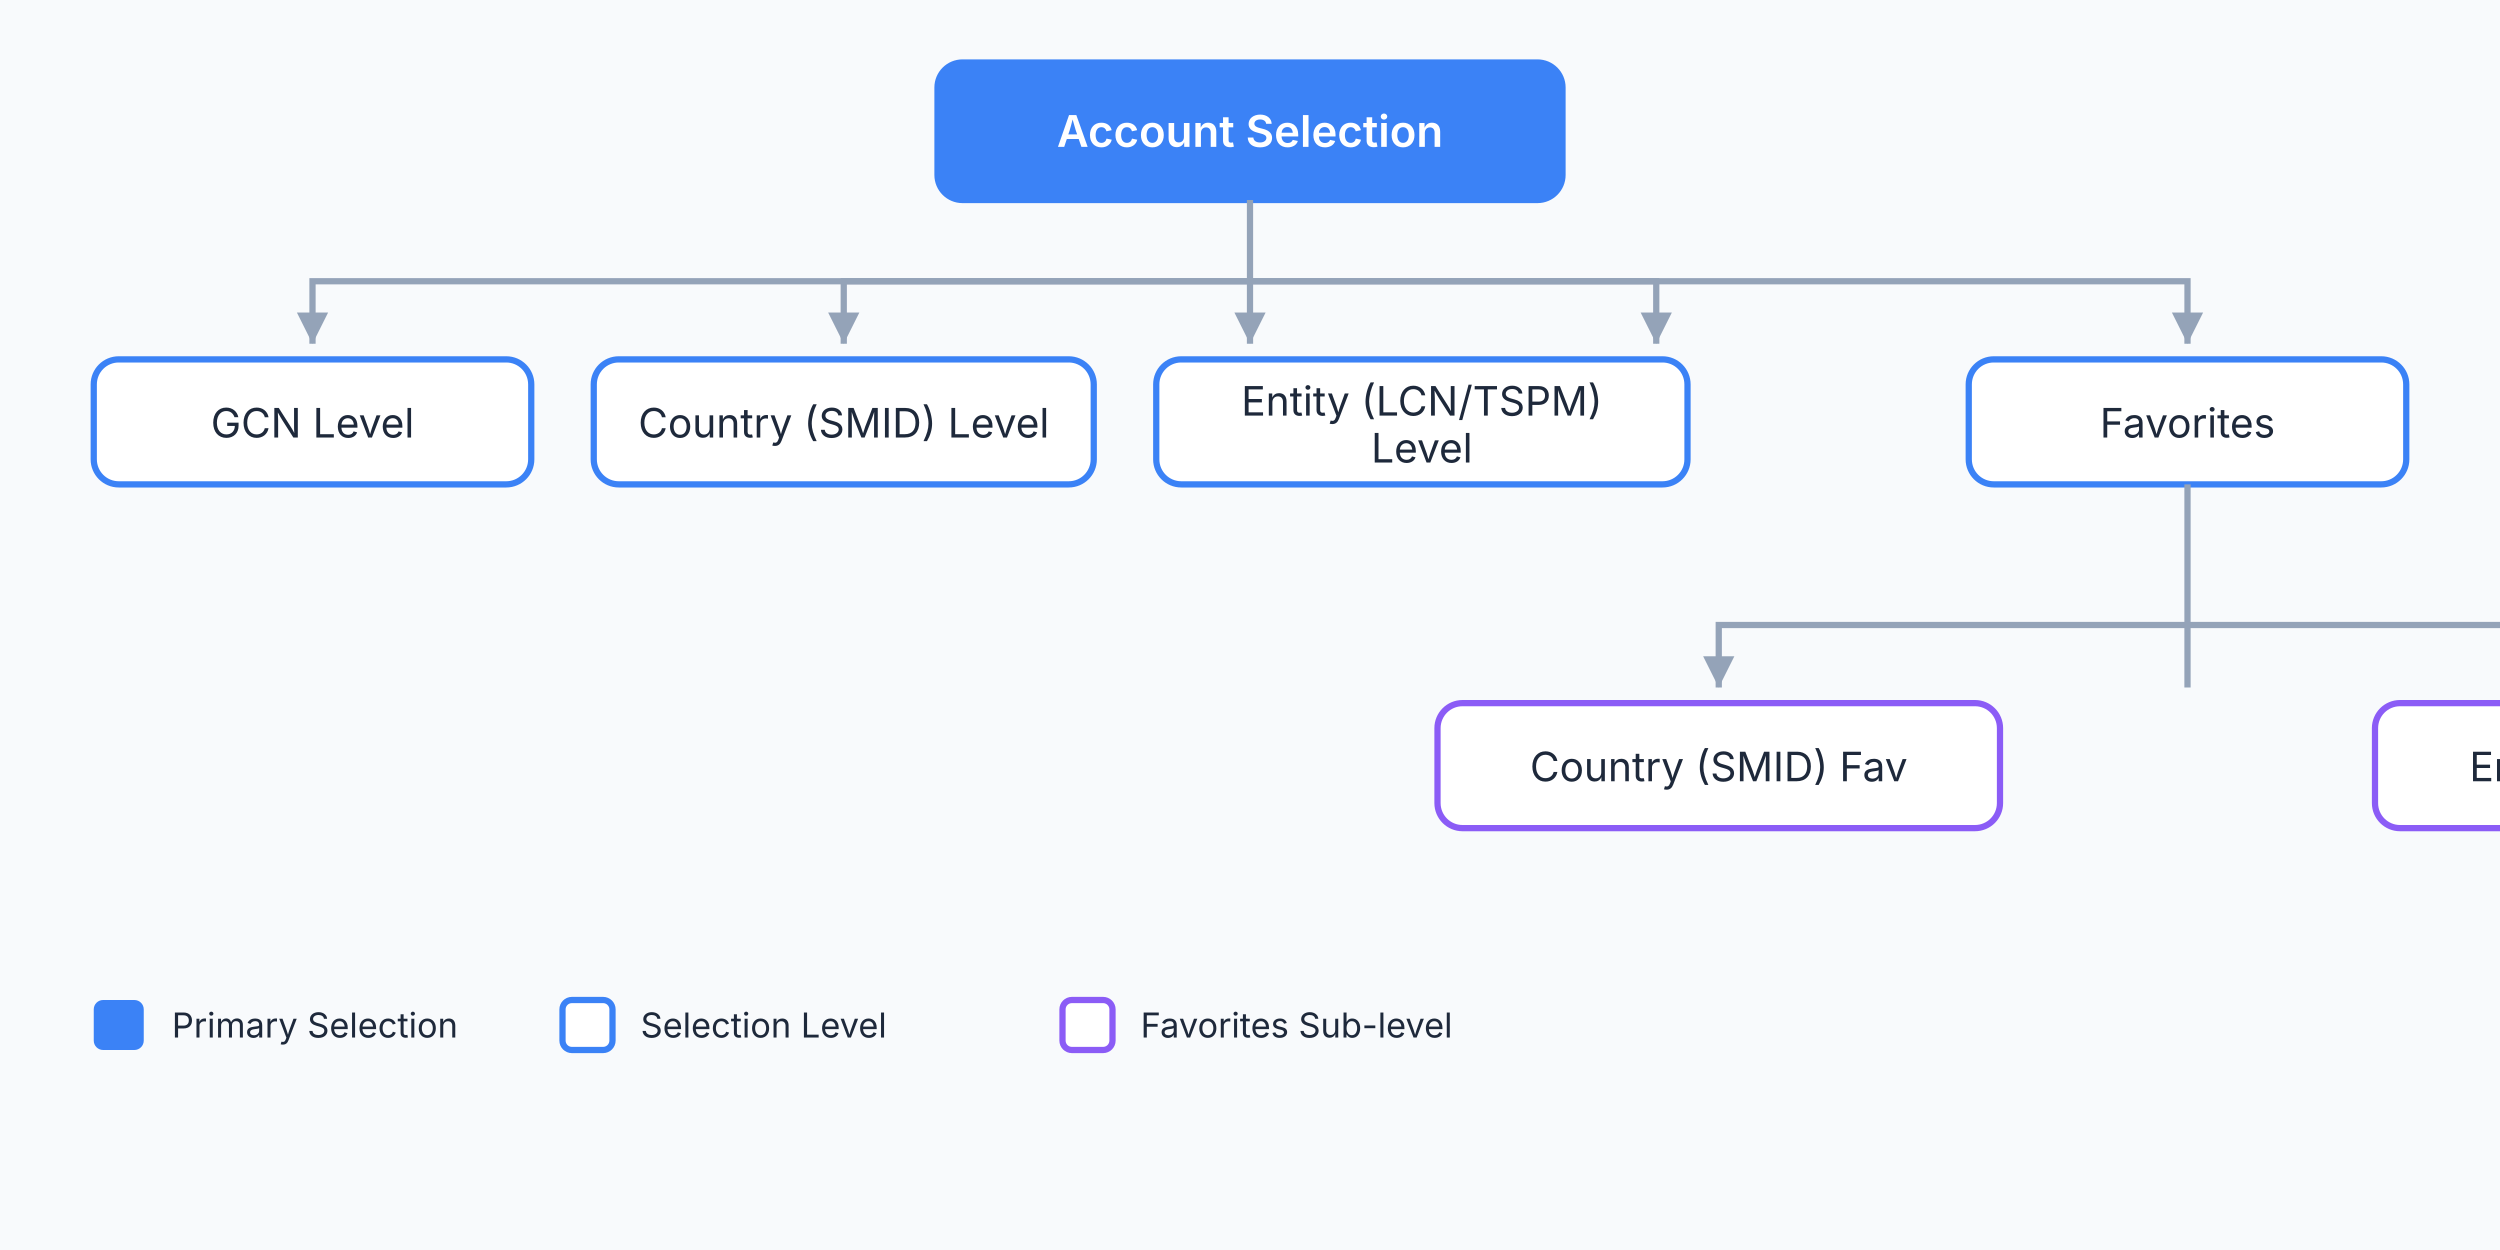
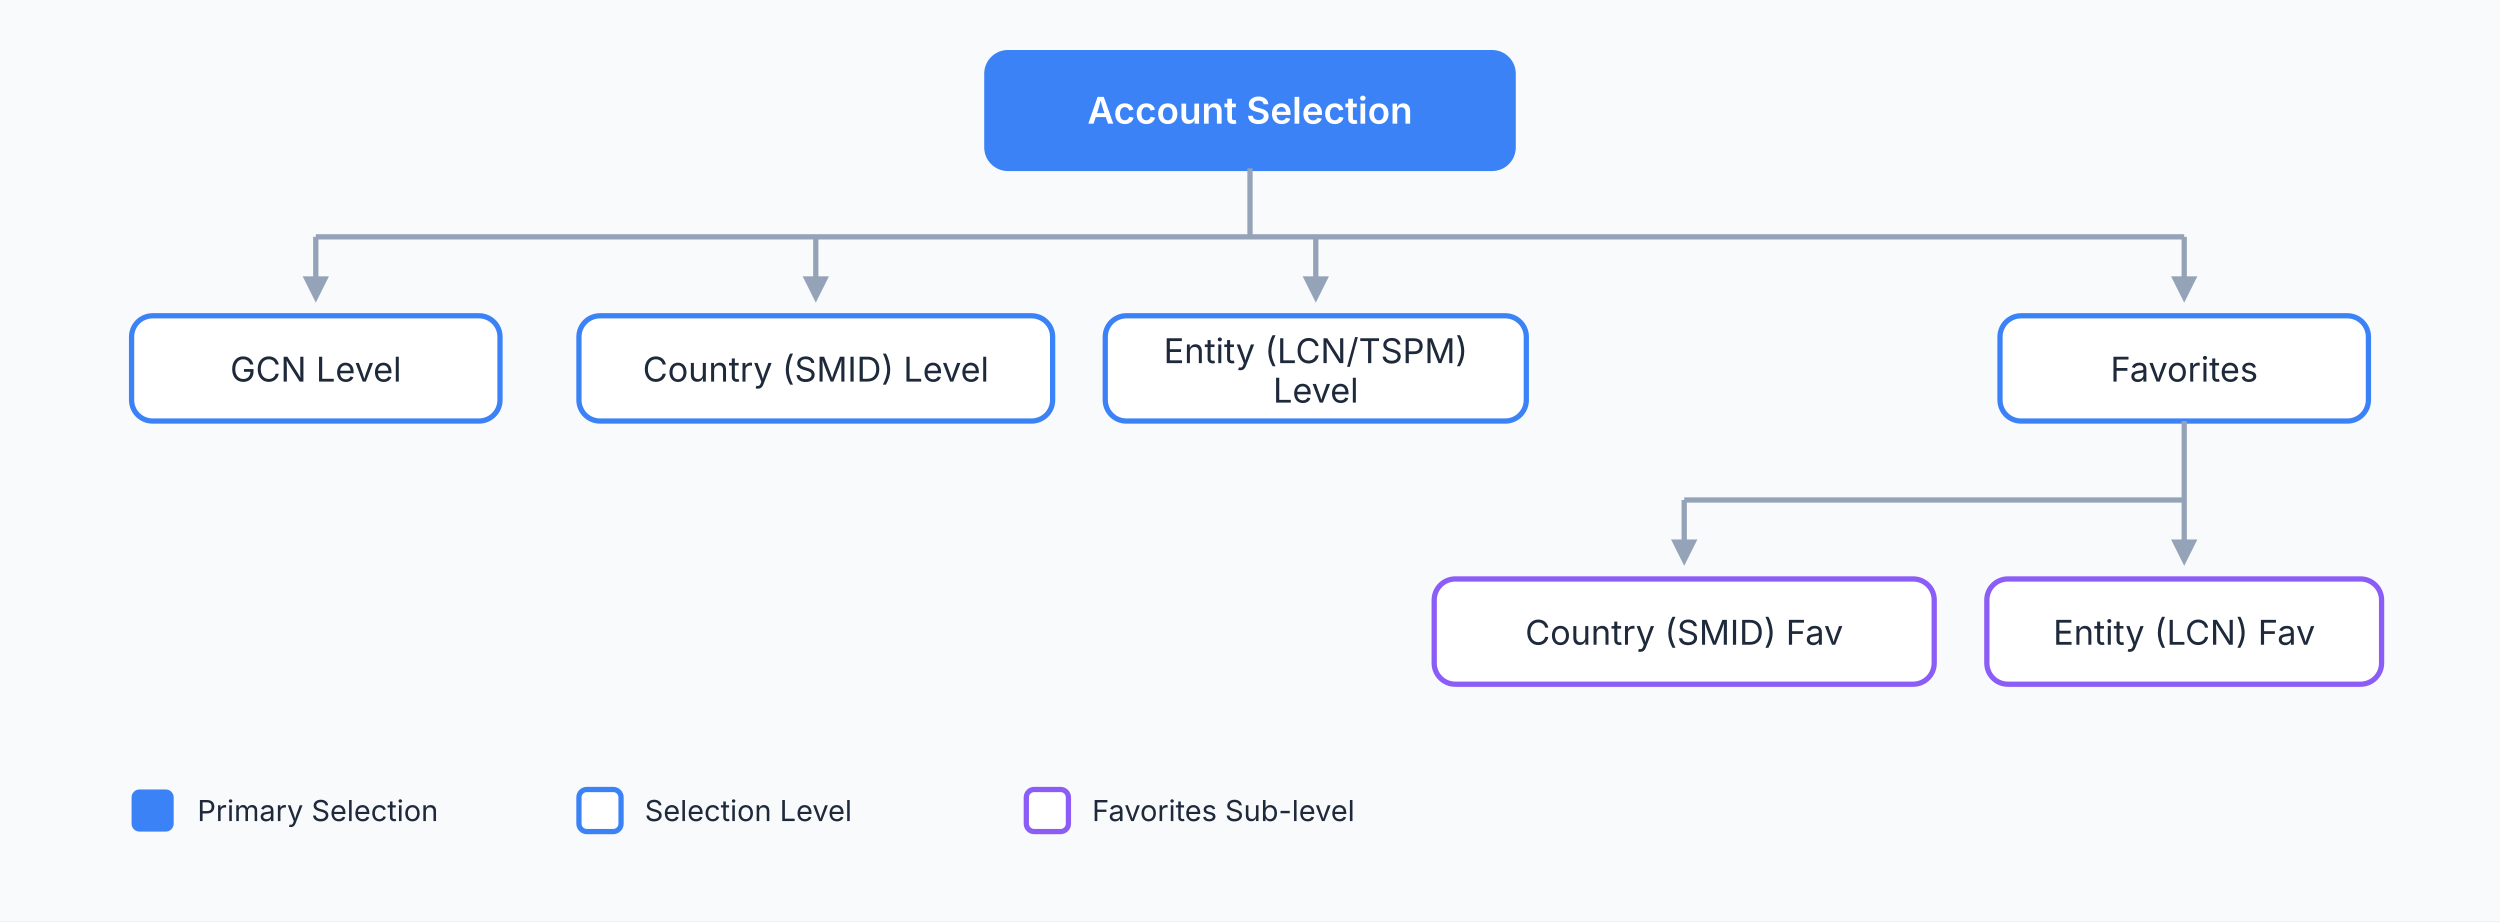
- <svg xmlns="http://www.w3.org/2000/svg" viewBox="0 0 800 400" width="800" height="400">
+ <svg xmlns="http://www.w3.org/2000/svg" viewBox="0 0 950 350" width="950" height="350">
  <style>
    .box { fill: #ffffff; stroke: #3b82f6; stroke-width: 2; rx: 8; }
    .box-header { fill: #3b82f6; stroke: #3b82f6; stroke-width: 2; }
    .text { font-family: -apple-system, BlinkMacSystemFont, 'Segoe UI', sans-serif; font-size: 13px; fill: #1e293b; text-anchor: middle; }
    .text-white { font-family: -apple-system, BlinkMacSystemFont, 'Segoe UI', sans-serif; font-size: 14px; fill: #ffffff; text-anchor: middle; font-weight: 600; }
-     .text-small { font-family: -apple-system, BlinkMacSystemFont, 'Segoe UI', sans-serif; font-size: 11px; fill: #64748b; text-anchor: middle; }
    .line { stroke: #94a3b8; stroke-width: 2; fill: none; }
    .arrow { fill: #94a3b8; }
  </style>
-   <rect width="800" height="400" fill="#f8fafc" />
-   <rect x="300" y="20" width="200" height="44" class="box-header" rx="8" />
-   <text x="400" y="47" class="text-white">Account Selection</text>
-   <path d="M 400 64 L 400 90 L 400 110" class="line" />
-   <path d="M 400 90 L 100 90 L 100 110" class="line" />
-   <path d="M 400 90 L 270 90 L 270 110" class="line" />
-   <path d="M 400 90 L 530 90 L 530 110" class="line" />
-   <path d="M 400 90 L 700 90 L 700 110" class="line" />
-   <polygon points="100,110 95,100 105,100" class="arrow" />
-   <polygon points="270,110 265,100 275,100" class="arrow" />
-   <polygon points="400,110 395,100 405,100" class="arrow" />
-   <polygon points="530,110 525,100 535,100" class="arrow" />
-   <polygon points="700,110 695,100 705,100" class="arrow" />
-   <rect x="30" y="115" width="140" height="40" class="box" />
-   <text x="100" y="140" class="text">GCN Level</text>
-   <rect x="190" y="115" width="160" height="40" class="box" />
-   <text x="270" y="140" class="text">Country (SMID) Level</text>
-   <rect x="370" y="115" width="170" height="40" class="box" />
-   <text x="455" y="133" class="text">Entity (LCN/TSPM)</text>
-   <text x="455" y="148" class="text">Level</text>
-   <rect x="630" y="115" width="140" height="40" class="box" />
-   <text x="700" y="140" class="text">Favorites</text>
-   <path d="M 700 155 L 700 200 L 700 220" class="line" />
-   <path d="M 700 200 L 550 200 L 550 220" class="line" />
-   <path d="M 700 200 L 850 200 L 850 220" class="line" />
-   <polygon points="550,220 545,210 555,210" class="arrow" />
-   <polygon points="850,220 845,210 855,210" class="arrow" />
-   <rect x="460" y="225" width="180" height="40" class="box" style="stroke: #8b5cf6;" />
-   <text x="550" y="250" class="text">Country (SMID) Fav</text>
-   <rect x="760" y="225" width="160" height="40" class="box" style="stroke: #8b5cf6;" />
-   <text x="840" y="250" class="text">Entity (LCN) Fav</text>
-   <rect x="30" y="320" width="16" height="16" fill="#3b82f6" rx="3" />
-   <text x="55" y="332" class="text" style="text-anchor: start; font-size: 11px;">Primary Selection</text>
-   <rect x="180" y="320" width="16" height="16" fill="#ffffff" stroke="#3b82f6" stroke-width="2" rx="3" />
-   <text x="205" y="332" class="text" style="text-anchor: start; font-size: 11px;">Selection Level</text>
-   <rect x="340" y="320" width="16" height="16" fill="#ffffff" stroke="#8b5cf6" stroke-width="2" rx="3" />
-   <text x="365" y="332" class="text" style="text-anchor: start; font-size: 11px;">Favorites Sub-level</text>
+   <rect width="950" height="350" fill="#f8fafc" />
+   <rect x="375" y="20" width="200" height="44" class="box-header" rx="8" />
+   <text x="475" y="47" class="text-white">Account Selection</text>
+   <path d="M 475 64 L 475 90" class="line" />
+   <path d="M 120 90 L 830 90" class="line" />
+   <path d="M 120 90 L 120 110" class="line" />
+   <path d="M 310 90 L 310 110" class="line" />
+   <path d="M 500 90 L 500 110" class="line" />
+   <path d="M 830 90 L 830 110" class="line" />
+   <polygon points="120,115 115,105 125,105" class="arrow" />
+   <polygon points="310,115 305,105 315,105" class="arrow" />
+   <polygon points="500,115 495,105 505,105" class="arrow" />
+   <polygon points="830,115 825,105 835,105" class="arrow" />
+   <rect x="50" y="120" width="140" height="40" class="box" />
+   <text x="120" y="145" class="text">GCN Level</text>
+   <rect x="220" y="120" width="180" height="40" class="box" />
+   <text x="310" y="145" class="text">Country (SMID) Level</text>
+   <rect x="420" y="120" width="160" height="40" class="box" />
+   <text x="500" y="138" class="text">Entity (LCN/TSPM)</text>
+   <text x="500" y="153" class="text">Level</text>
+   <rect x="760" y="120" width="140" height="40" class="box" />
+   <text x="830" y="145" class="text">Favorites</text>
+   <path d="M 830 160 L 830 190" class="line" />
+   <path d="M 640 190 L 830 190" class="line" />
+   <path d="M 640 190 L 640 210" class="line" />
+   <path d="M 830 190 L 830 210" class="line" />
+   <polygon points="640,215 635,205 645,205" class="arrow" />
+   <polygon points="830,215 825,205 835,205" class="arrow" />
+   <rect x="545" y="220" width="190" height="40" class="box" style="stroke: #8b5cf6;" />
+   <text x="640" y="245" class="text">Country (SMID) Fav</text>
+   <rect x="755" y="220" width="150" height="40" class="box" style="stroke: #8b5cf6;" />
+   <text x="830" y="245" class="text">Entity (LCN) Fav</text>
+   <rect x="50" y="300" width="16" height="16" fill="#3b82f6" rx="3" />
+   <text x="75" y="312" class="text" style="text-anchor: start; font-size: 11px;">Primary Selection</text>
+   <rect x="220" y="300" width="16" height="16" fill="#ffffff" stroke="#3b82f6" stroke-width="2" rx="3" />
+   <text x="245" y="312" class="text" style="text-anchor: start; font-size: 11px;">Selection Level</text>
+   <rect x="390" y="300" width="16" height="16" fill="#ffffff" stroke="#8b5cf6" stroke-width="2" rx="3" />
+   <text x="415" y="312" class="text" style="text-anchor: start; font-size: 11px;">Favorites Sub-level</text>
</svg>
